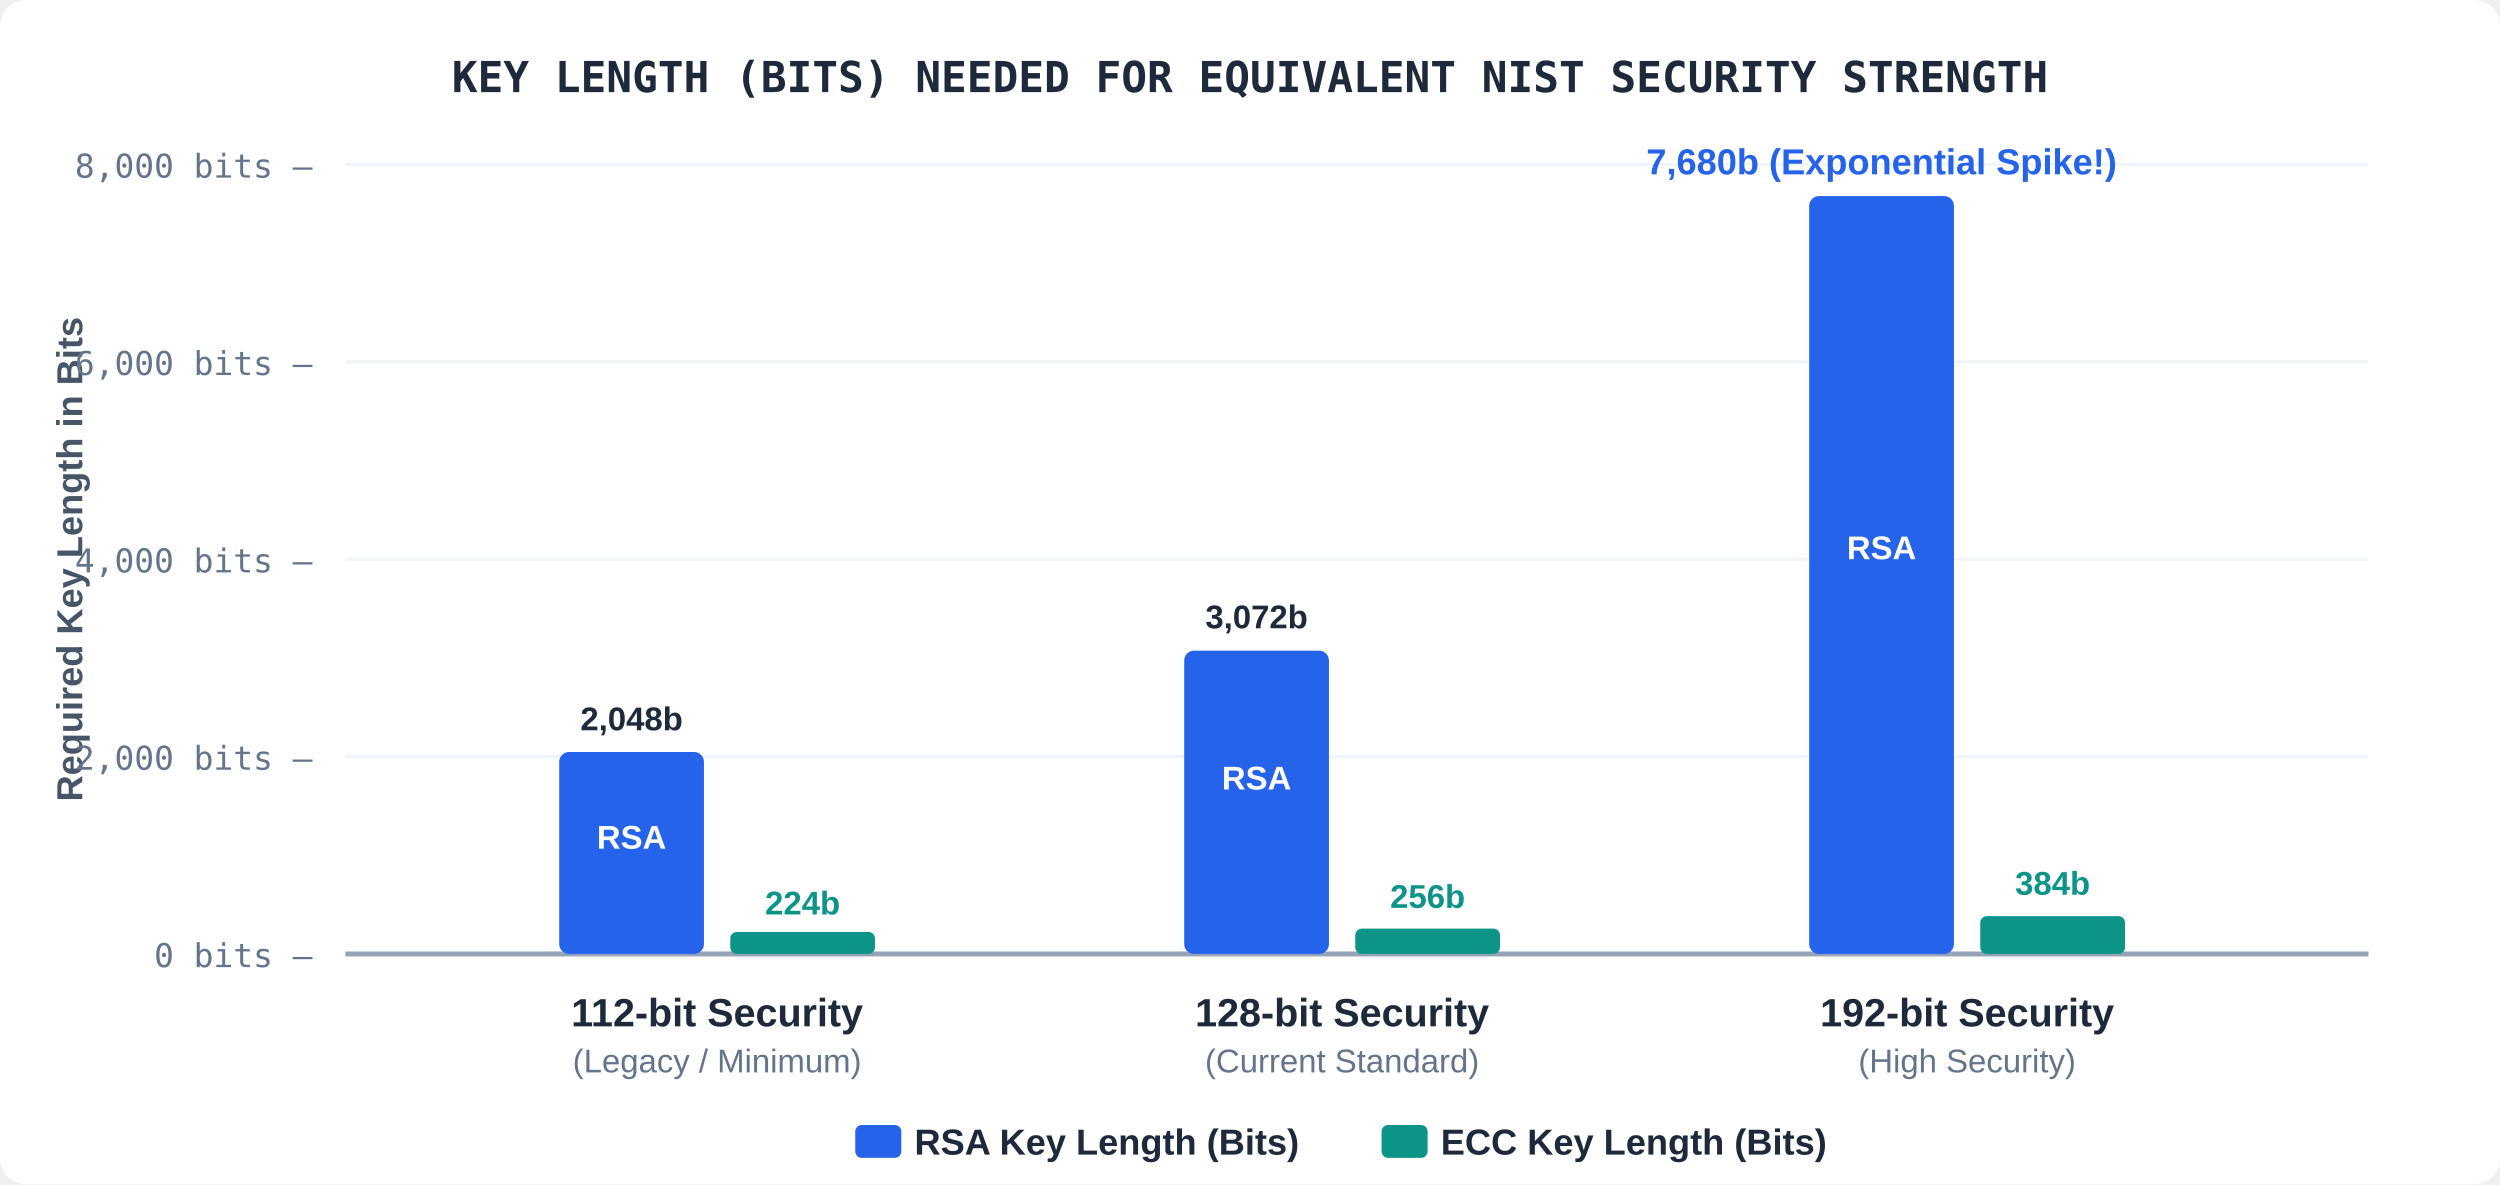
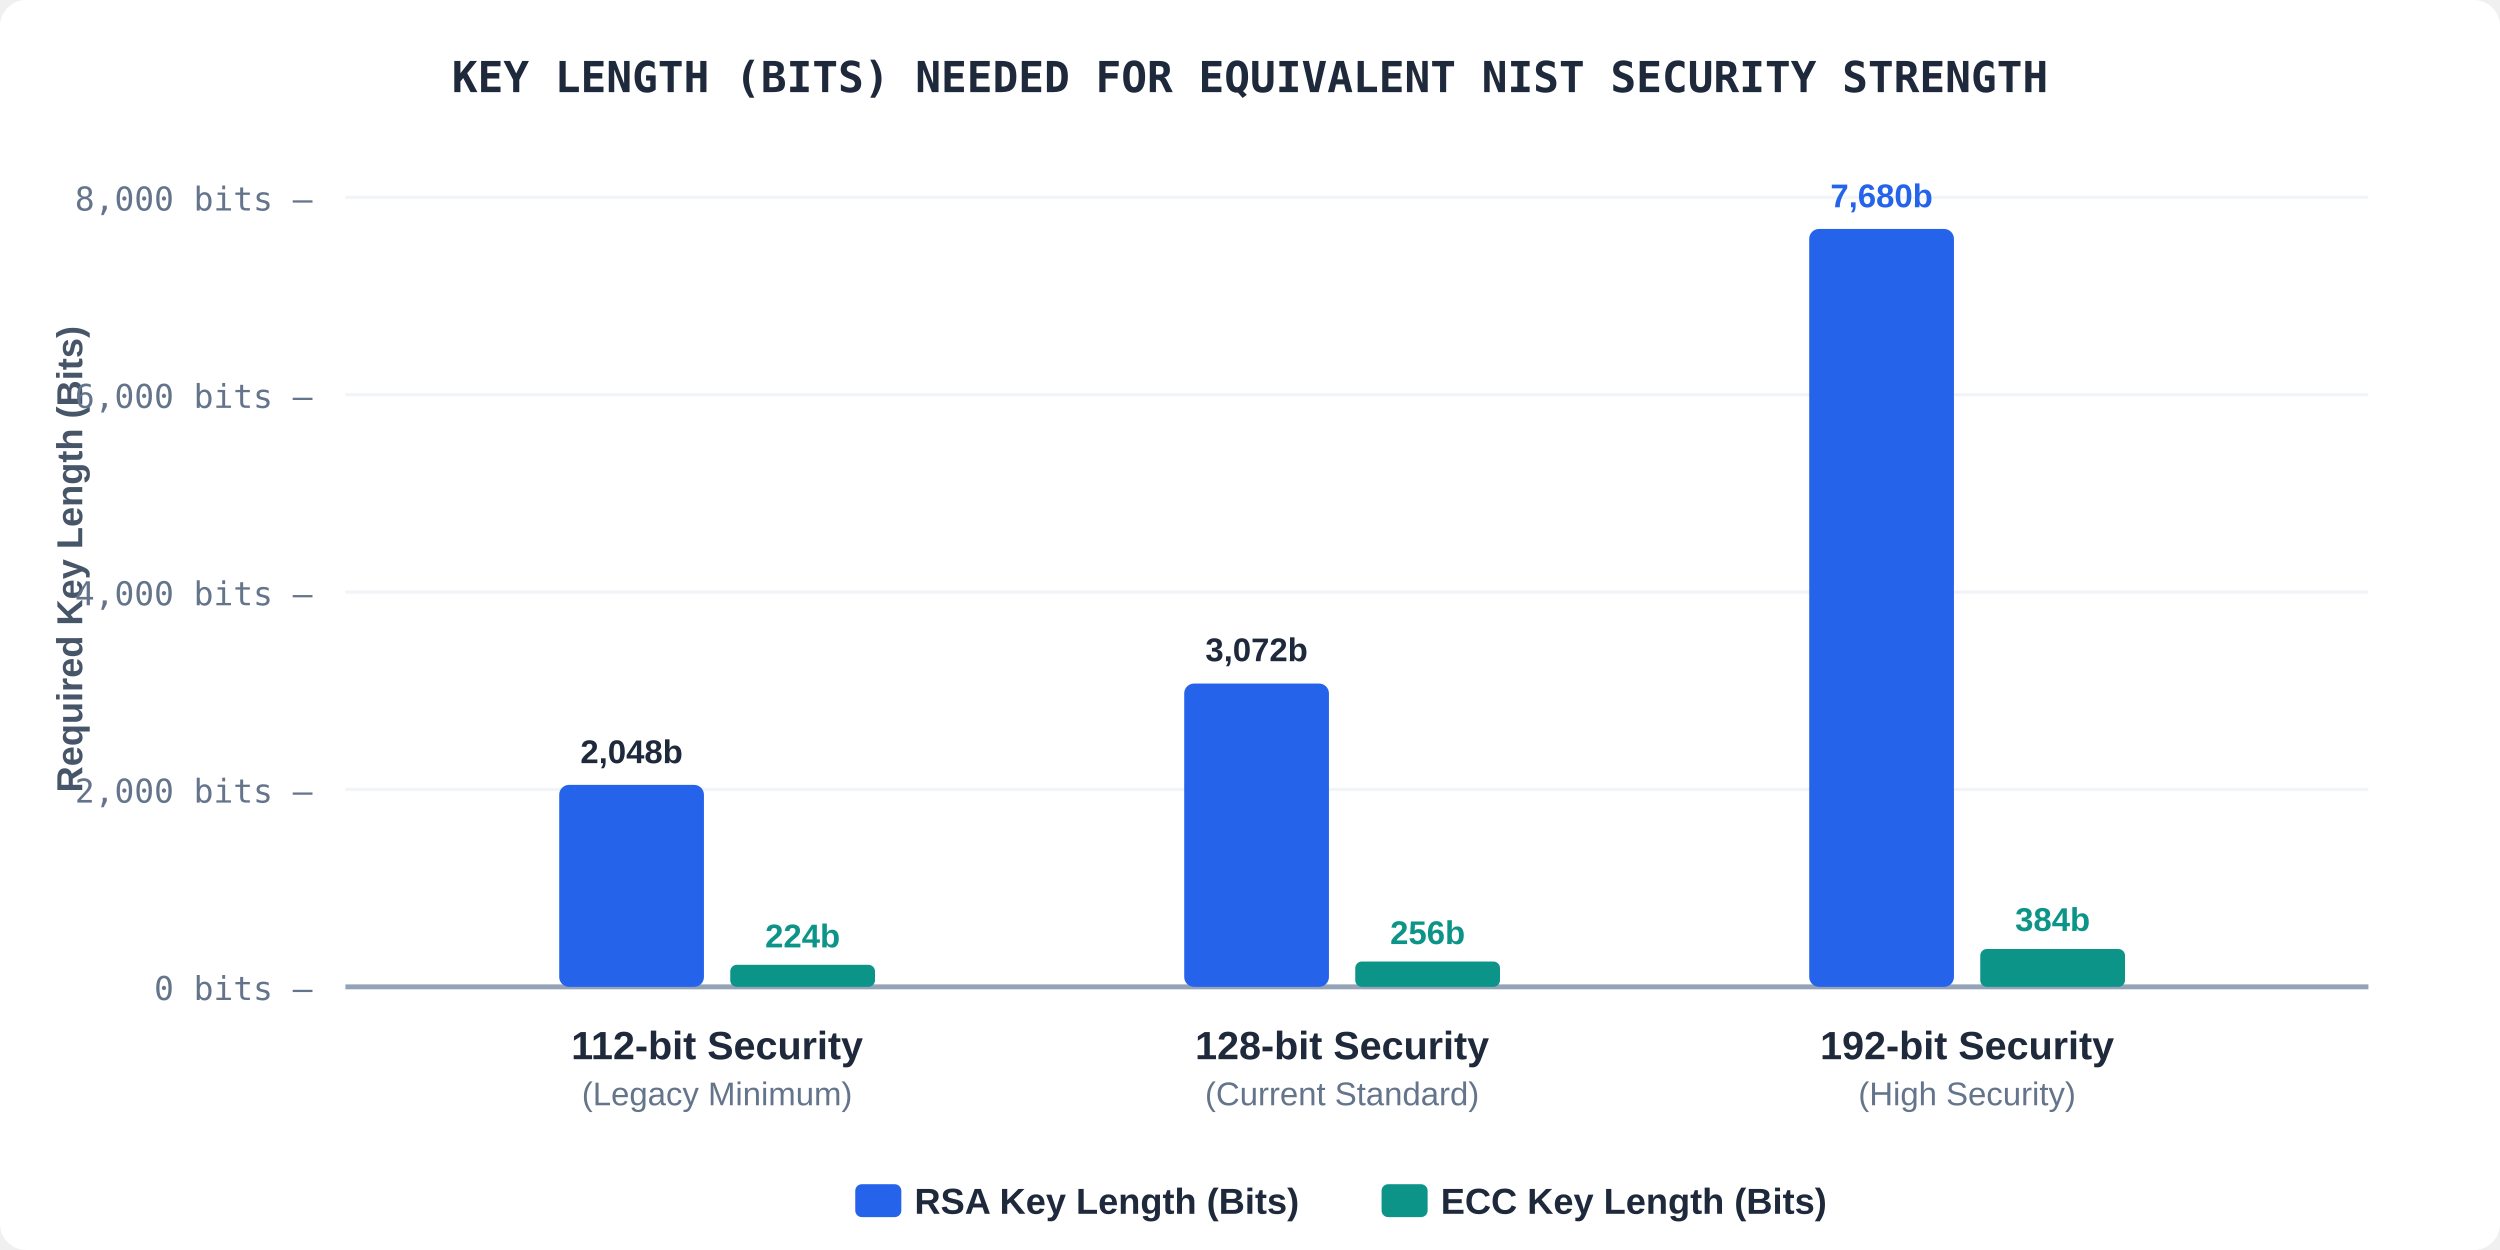
- <svg xmlns="http://www.w3.org/2000/svg" viewBox="0 0 760 360" font-family="-apple-system,'Segoe UI',Arial,sans-serif">
-   <rect x="0" y="0" width="760" height="360" fill="#ffffff" rx="8" />
+ <svg xmlns="http://www.w3.org/2000/svg" viewBox="0 0 760 380" font-family="-apple-system,'Segoe UI',Arial,sans-serif">
+   <rect x="0" y="0" width="760" height="380" fill="#ffffff" rx="8" />
  <text x="380" y="28" font-size="13" font-weight="700" fill="#1e293b" text-anchor="middle" font-family="ui-monospace,monospace">KEY LENGTH (BITS) NEEDED FOR EQUIVALENT NIST SECURITY STRENGTH</text>
-   <text x="25" y="170" font-size="11" font-weight="600" fill="#475569" text-anchor="middle" transform="rotate(-90 25 170)">Required Key Length in Bits</text>
+   <text x="25" y="170" font-size="11" font-weight="600" fill="#475569" text-anchor="middle" transform="rotate(-90 25 170)">Required Key Length (Bits)</text>
  <g font-size="10" fill="#64748b" text-anchor="end" font-family="ui-monospace,monospace">
-     <text x="95" y="54">8,000 bits —</text>
-     <line x1="105" y1="50" x2="720" y2="50" stroke="#f1f5f9" stroke-width="1" />
-     <text x="95" y="114">6,000 bits —</text>
-     <line x1="105" y1="110" x2="720" y2="110" stroke="#f1f5f9" stroke-width="1" />
-     <text x="95" y="174">4,000 bits —</text>
-     <line x1="105" y1="170" x2="720" y2="170" stroke="#f1f5f9" stroke-width="1" />
-     <text x="95" y="234">2,000 bits —</text>
-     <line x1="105" y1="230" x2="720" y2="230" stroke="#f1f5f9" stroke-width="1" />
-     <text x="95" y="294">0 bits —</text>
+     <text x="95" y="64">8,000 bits —</text>
+     <line x1="105" y1="60" x2="720" y2="60" stroke="#f1f5f9" stroke-width="1" />
+     <text x="95" y="124">6,000 bits —</text>
+     <line x1="105" y1="120" x2="720" y2="120" stroke="#f1f5f9" stroke-width="1" />
+     <text x="95" y="184">4,000 bits —</text>
+     <line x1="105" y1="180" x2="720" y2="180" stroke="#f1f5f9" stroke-width="1" />
+     <text x="95" y="244">2,000 bits —</text>
+     <line x1="105" y1="240" x2="720" y2="240" stroke="#f1f5f9" stroke-width="1" />
+     <text x="95" y="304">0 bits —</text>
  </g>
-   <line x1="105" y1="290" x2="720" y2="290" stroke="#94a3b8" stroke-width="1.5" />
+   <line x1="105" y1="300" x2="720" y2="300" stroke="#94a3b8" stroke-width="1.5" />
  <g>
-     <rect x="170" y="228.6" width="44" height="61.4" fill="#2563eb" rx="3" />
-     <text x="192" y="222" font-size="10" font-weight="700" fill="#1e293b" text-anchor="middle">2,048b</text>
-     <text x="192" y="258" font-size="10" font-weight="600" fill="#ffffff" text-anchor="middle">RSA</text>
-     <rect x="222" y="283.3" width="44" height="6.7" fill="#0d9488" rx="2" />
-     <text x="244" y="278" font-size="10" font-weight="700" fill="#0d9488" text-anchor="middle">224b</text>
-     <text x="218" y="312" font-size="12" font-weight="700" fill="#1e293b" text-anchor="middle">112-bit Security</text>
-     <text x="218" y="326" font-size="10" fill="#64748b" text-anchor="middle">(Legacy / Minimum)</text>
+     <rect x="170" y="238.6" width="44" height="61.4" fill="#2563eb" rx="3" />
+     <text x="192" y="232" font-size="10" font-weight="700" fill="#1e293b" text-anchor="middle">2,048b</text>
+     <rect x="222" y="293.3" width="44" height="6.7" fill="#0d9488" rx="2" />
+     <text x="244" y="288" font-size="10" font-weight="700" fill="#0d9488" text-anchor="middle">224b</text>
+     <text x="218" y="322" font-size="12" font-weight="700" fill="#1e293b" text-anchor="middle">112-bit Security</text>
+     <text x="218" y="336" font-size="10" fill="#64748b" text-anchor="middle">(Legacy Minimum)</text>
  </g>
  <g>
-     <rect x="360" y="197.8" width="44" height="92.2" fill="#2563eb" rx="3" />
-     <text x="382" y="191" font-size="10" font-weight="700" fill="#1e293b" text-anchor="middle">3,072b</text>
-     <text x="382" y="240" font-size="10" font-weight="600" fill="#ffffff" text-anchor="middle">RSA</text>
-     <rect x="412" y="282.3" width="44" height="7.7" fill="#0d9488" rx="2" />
-     <text x="434" y="276" font-size="10" font-weight="700" fill="#0d9488" text-anchor="middle">256b</text>
-     <text x="408" y="312" font-size="12" font-weight="700" fill="#1e293b" text-anchor="middle">128-bit Security</text>
-     <text x="408" y="326" font-size="10" fill="#64748b" text-anchor="middle">(Current Standard)</text>
+     <rect x="360" y="207.8" width="44" height="92.2" fill="#2563eb" rx="3" />
+     <text x="382" y="201" font-size="10" font-weight="700" fill="#1e293b" text-anchor="middle">3,072b</text>
+     <rect x="412" y="292.3" width="44" height="7.7" fill="#0d9488" rx="2" />
+     <text x="434" y="287" font-size="10" font-weight="700" fill="#0d9488" text-anchor="middle">256b</text>
+     <text x="408" y="322" font-size="12" font-weight="700" fill="#1e293b" text-anchor="middle">128-bit Security</text>
+     <text x="408" y="336" font-size="10" fill="#64748b" text-anchor="middle">(Current Standard)</text>
  </g>
  <g>
-     <rect x="550" y="59.6" width="44" height="230.4" fill="#2563eb" rx="3" />
-     <text x="572" y="53" font-size="11" font-weight="800" fill="#2563eb" text-anchor="middle">7,680b (Exponential Spike!)</text>
-     <text x="572" y="170" font-size="10" font-weight="600" fill="#ffffff" text-anchor="middle">RSA</text>
-     <rect x="602" y="278.5" width="44" height="11.5" fill="#0d9488" rx="2" />
-     <text x="624" y="272" font-size="10" font-weight="700" fill="#0d9488" text-anchor="middle">384b</text>
-     <text x="598" y="312" font-size="12" font-weight="700" fill="#1e293b" text-anchor="middle">192-bit Security</text>
-     <text x="598" y="326" font-size="10" fill="#64748b" text-anchor="middle">(High Security)</text>
+     <rect x="550" y="69.6" width="44" height="230.4" fill="#2563eb" rx="3" />
+     <text x="572" y="63" font-size="10" font-weight="700" fill="#2563eb" text-anchor="middle">7,680b</text>
+     <rect x="602" y="288.5" width="44" height="11.5" fill="#0d9488" rx="2" />
+     <text x="624" y="283" font-size="10" font-weight="700" fill="#0d9488" text-anchor="middle">384b</text>
+     <text x="598" y="322" font-size="12" font-weight="700" fill="#1e293b" text-anchor="middle">192-bit Security</text>
+     <text x="598" y="336" font-size="10" fill="#64748b" text-anchor="middle">(High Security)</text>
  </g>
-   <g transform="translate(260, 342)" font-size="11">
+   <g transform="translate(260, 360)" font-size="11">
    <rect x="0" y="0" width="14" height="10" fill="#2563eb" rx="2" />
    <text x="18" y="9" fill="#1e293b" font-weight="600">RSA Key Length (Bits)</text>
    <rect x="160" y="0" width="14" height="10" fill="#0d9488" rx="2" />
    <text x="178" y="9" fill="#1e293b" font-weight="600">ECC Key Length (Bits)</text>
  </g>
</svg>
